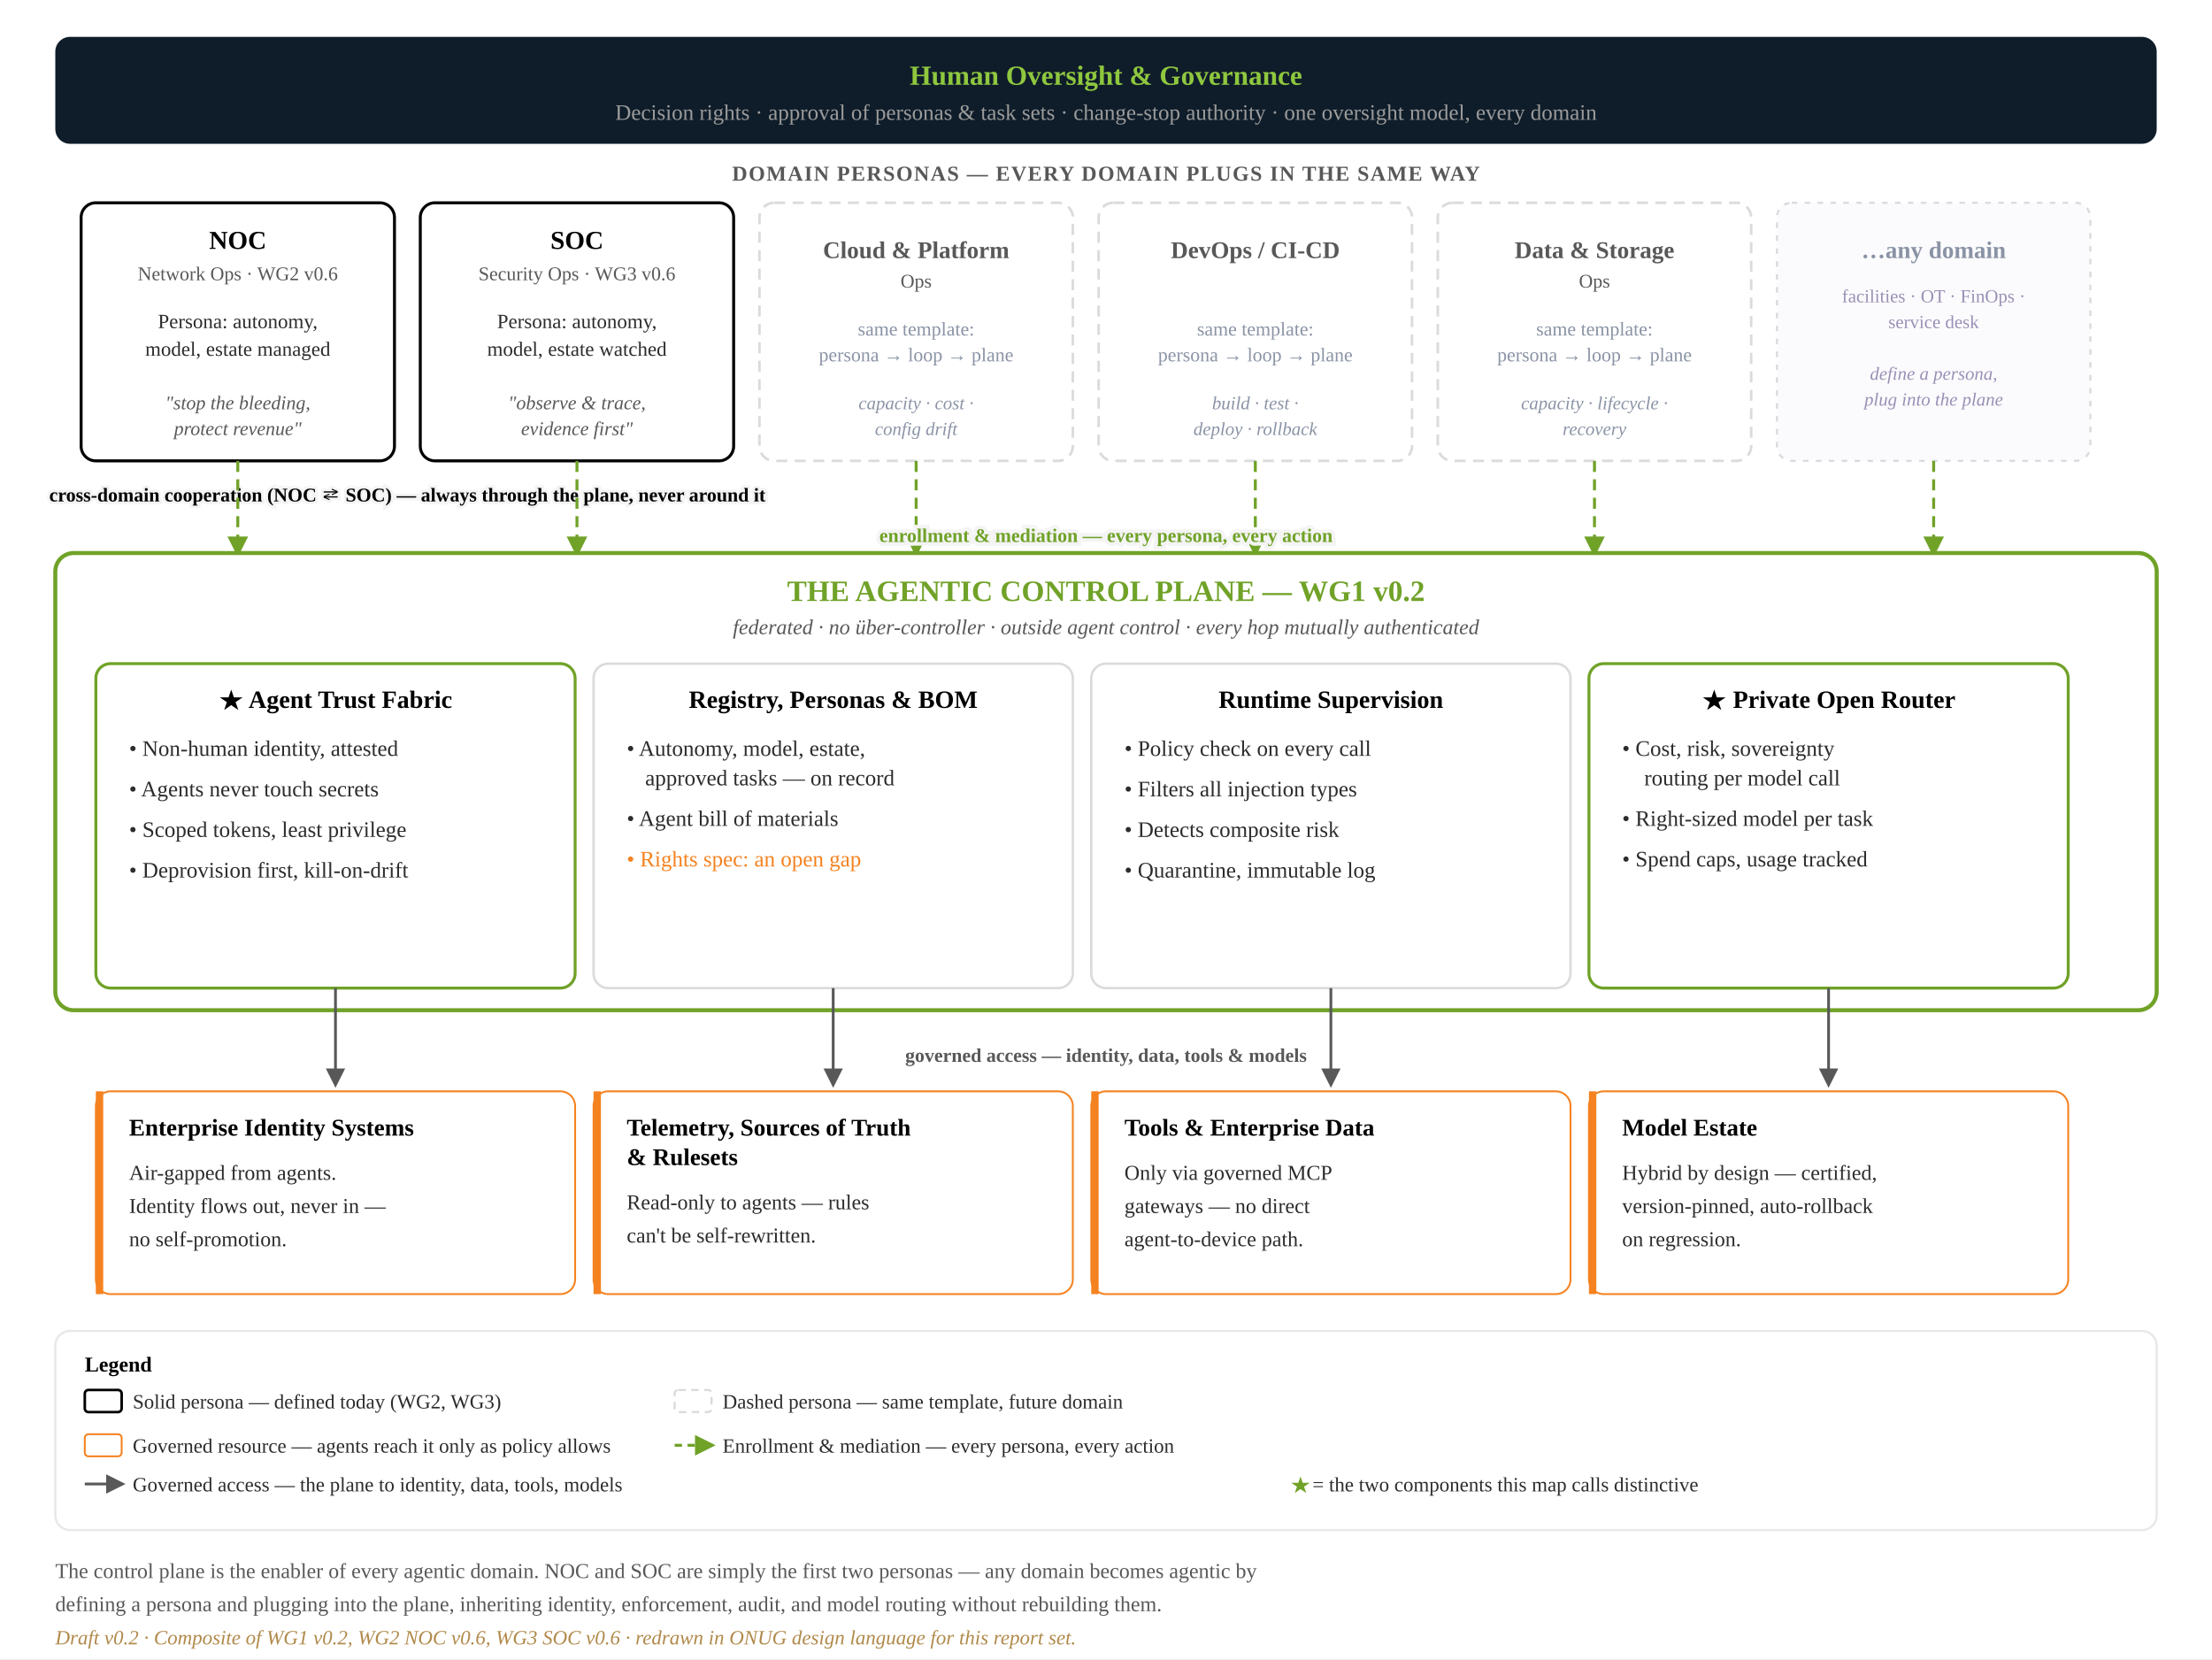
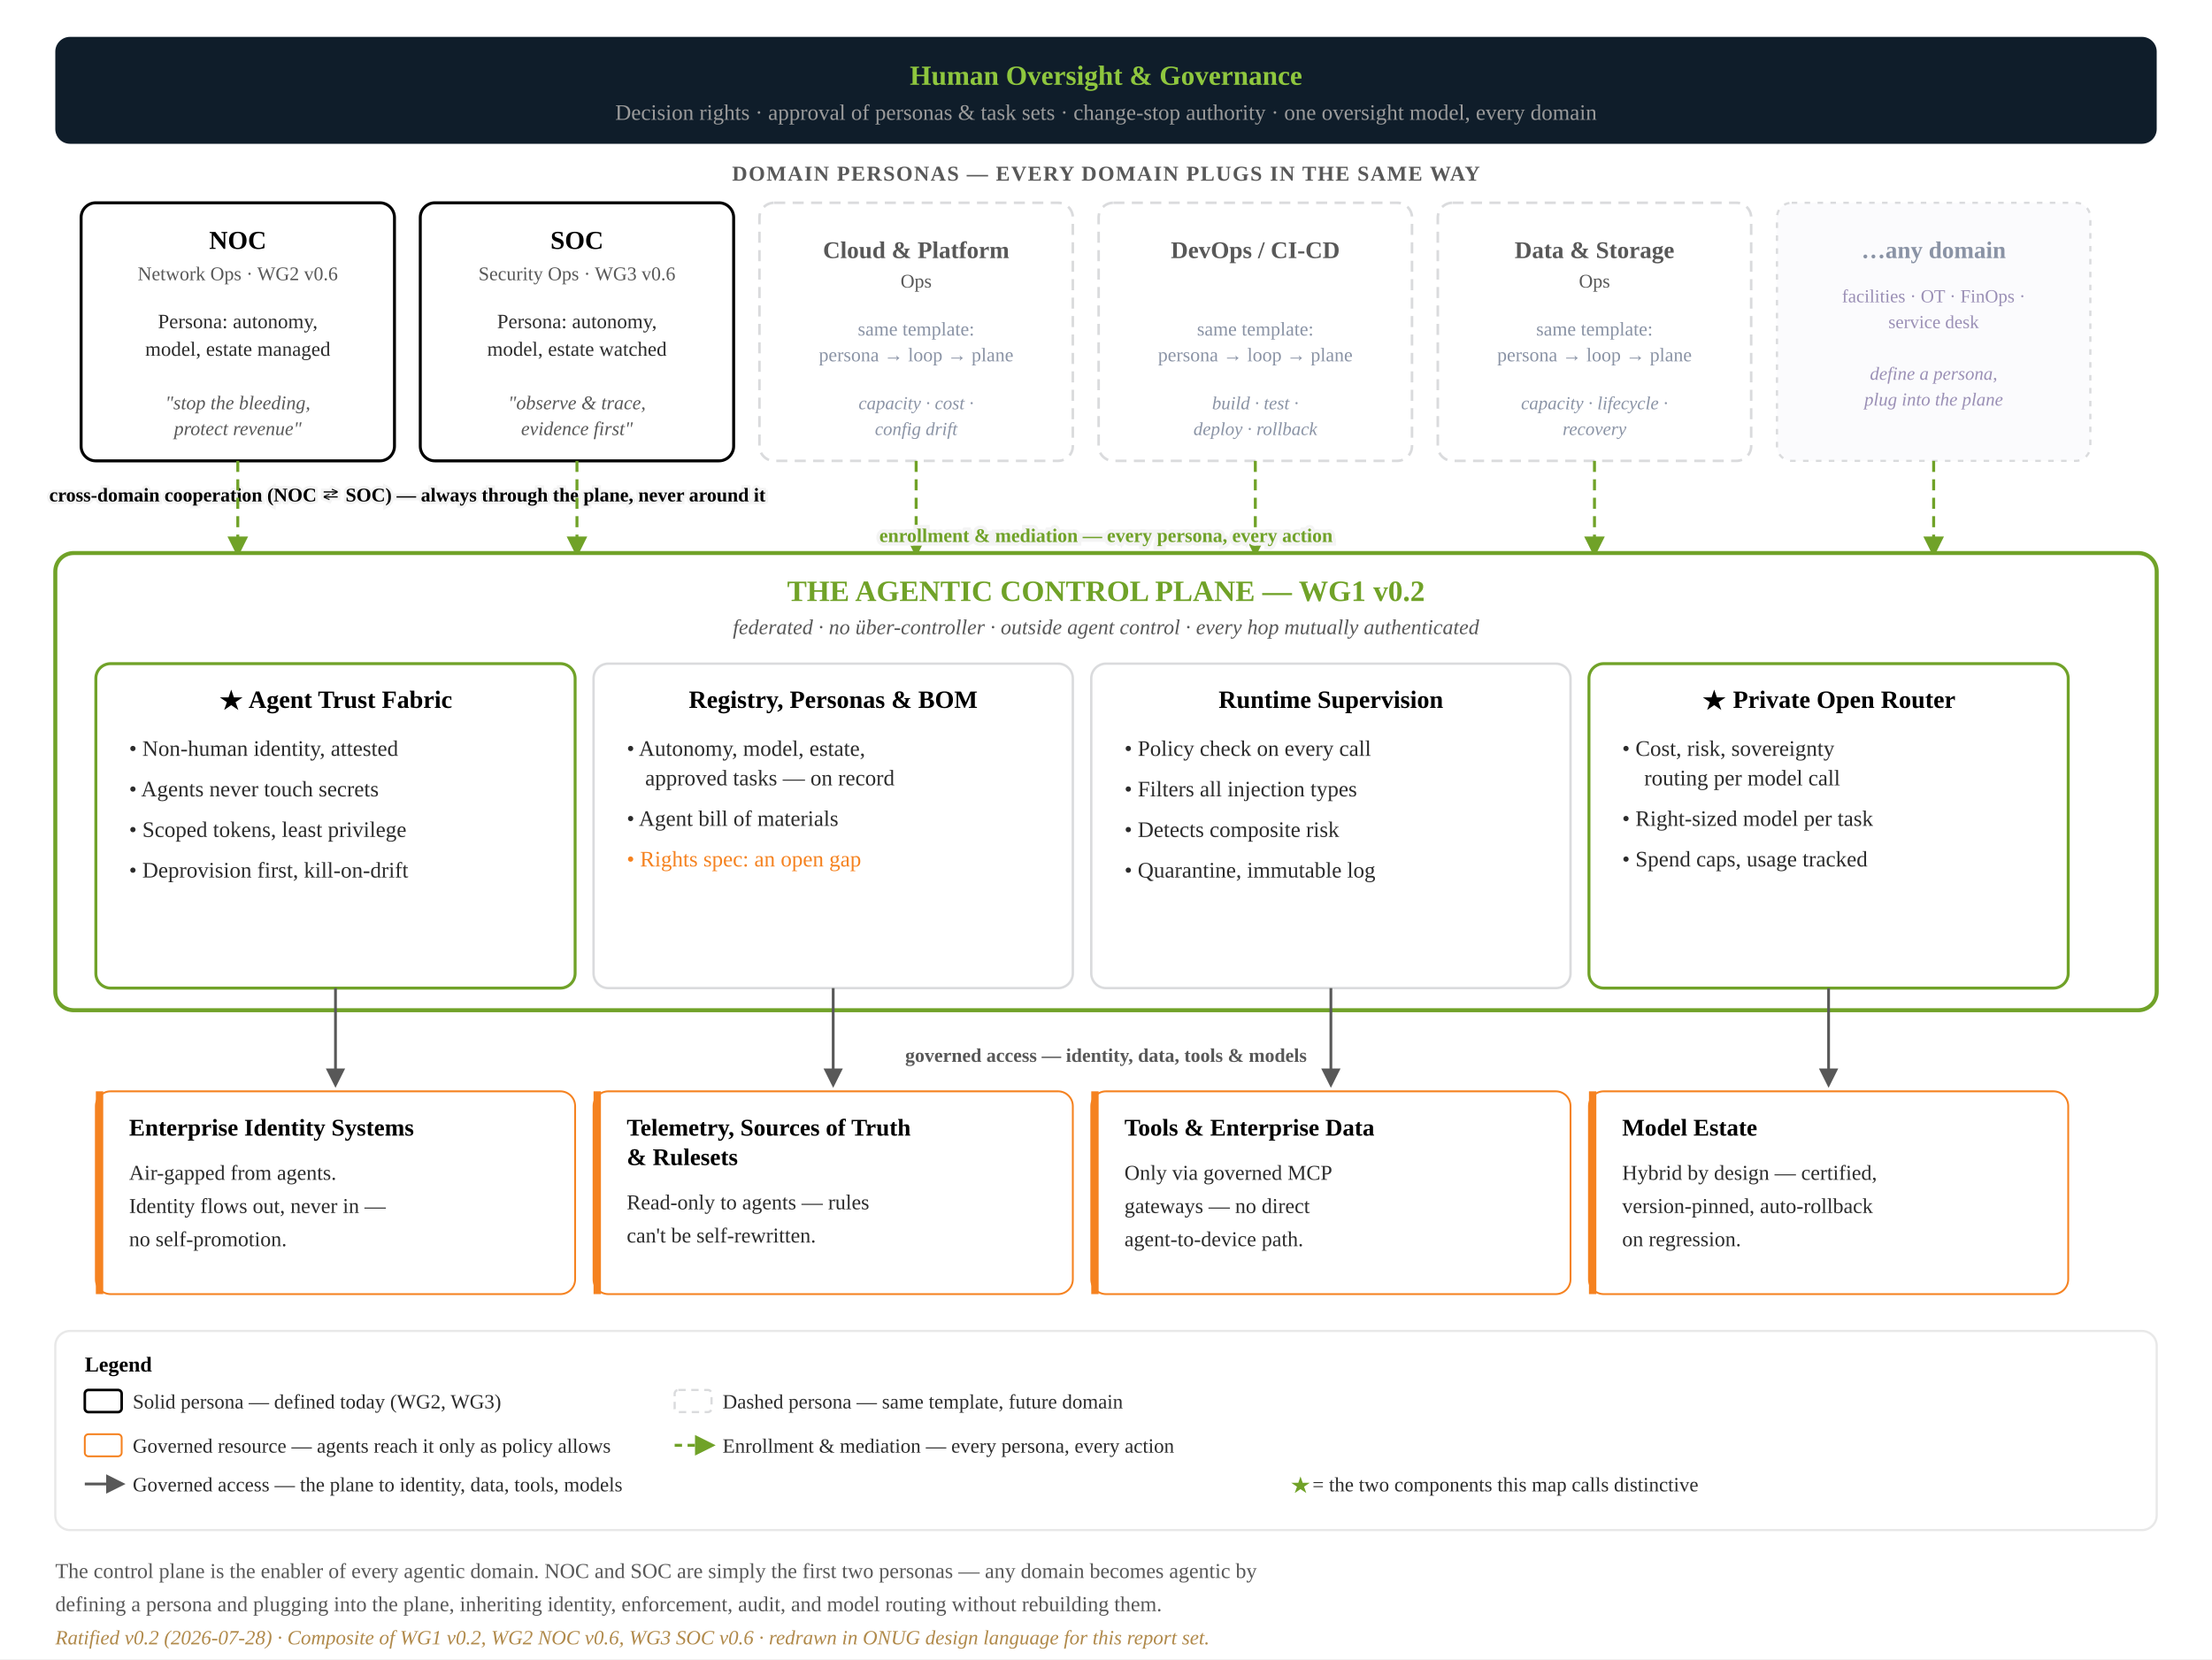
<svg xmlns="http://www.w3.org/2000/svg" viewBox="0 0 1200 900">
  <rect width="100%" height="100%" fill="#ffffff" />
  <defs>
    <marker id="arrGreen" viewBox="0 0 10 10" refX="8" refY="5" markerWidth="7" markerHeight="7" orient="auto">
      <path d="M0,0 L10,5 L0,10 z" fill="#70A228" />
    </marker>
    <marker id="arrGrey" viewBox="0 0 10 10" refX="8" refY="5" markerWidth="7" markerHeight="7" orient="auto">
      <path d="M0,0 L10,5 L0,10 z" fill="#585858" />
    </marker>
  </defs>
  <rect x="30" y="20" width="1140" height="58" rx="8" fill="#0F1D2A" />
  <text x="600" y="46" text-anchor="middle" font-size="15" font-weight="700" fill="#8FC73E">Human Oversight &amp; Governance</text>
  <text x="600" y="65" text-anchor="middle" font-size="12" fill="#9B9B9B">Decision rights · approval of personas &amp; task sets · change-stop authority · one oversight model, every domain</text>
  <text x="600" y="98" text-anchor="middle" font-size="11.5" font-weight="700" fill="#585858" letter-spacing="0.06em">DOMAIN PERSONAS — EVERY DOMAIN PLUGS IN THE SAME WAY</text>
  <g>
    <rect x="44" y="110" width="170" height="140" rx="8" fill="#FFFFFF" stroke="#000000" stroke-width="1.6" />
    <text x="129" y="135" text-anchor="middle" font-size="14" font-weight="700" fill="#000000">NOC</text>
    <text x="129" y="152" text-anchor="middle" font-size="10.5" fill="#585858">Network Ops · WG2 v0.6</text>
    <text x="129" y="178" text-anchor="middle" font-size="11" fill="#2C2C2C">Persona: autonomy,</text>
    <text x="129" y="193" text-anchor="middle" font-size="11" fill="#2C2C2C">model, estate managed</text>
    <text x="129" y="222" text-anchor="middle" font-size="10.5" font-style="italic" fill="#585858">"stop the bleeding,</text>
    <text x="129" y="236" text-anchor="middle" font-size="10.5" font-style="italic" fill="#585858">protect revenue"</text>
  </g>
  <g>
    <rect x="228" y="110" width="170" height="140" rx="8" fill="#FFFFFF" stroke="#000000" stroke-width="1.6" />
    <text x="313" y="135" text-anchor="middle" font-size="14" font-weight="700" fill="#000000">SOC</text>
    <text x="313" y="152" text-anchor="middle" font-size="10.5" fill="#585858">Security Ops · WG3 v0.6</text>
    <text x="313" y="178" text-anchor="middle" font-size="11" fill="#2C2C2C">Persona: autonomy,</text>
    <text x="313" y="193" text-anchor="middle" font-size="11" fill="#2C2C2C">model, estate watched</text>
    <text x="313" y="222" text-anchor="middle" font-size="10.5" font-style="italic" fill="#585858">"observe &amp; trace,</text>
    <text x="313" y="236" text-anchor="middle" font-size="10.5" font-style="italic" fill="#585858">evidence first"</text>
  </g>
  <g>
    <rect x="412" y="110" width="170" height="140" rx="8" fill="#FFFFFF" stroke="#DADBDD" stroke-width="1.4" stroke-dasharray="6 4" />
    <text x="497" y="140" text-anchor="middle" font-size="13" font-weight="700" fill="#585858">Cloud &amp; Platform</text>
    <text x="497" y="156" text-anchor="middle" font-size="10.5" fill="#585858">Ops</text>
    <text x="497" y="182" text-anchor="middle" font-size="10.5" fill="#8a93a5">same template:</text>
    <text x="497" y="196" text-anchor="middle" font-size="10.5" fill="#8a93a5">persona → loop → plane</text>
    <text x="497" y="222" text-anchor="middle" font-size="10" font-style="italic" fill="#8a93a5">capacity · cost ·</text>
    <text x="497" y="236" text-anchor="middle" font-size="10" font-style="italic" fill="#8a93a5">config drift</text>
  </g>
  <g>
    <rect x="596" y="110" width="170" height="140" rx="8" fill="#FFFFFF" stroke="#DADBDD" stroke-width="1.4" stroke-dasharray="6 4" />
    <text x="681" y="140" text-anchor="middle" font-size="13" font-weight="700" fill="#585858">DevOps / CI-CD</text>
    <text x="681" y="182" text-anchor="middle" font-size="10.5" fill="#8a93a5">same template:</text>
    <text x="681" y="196" text-anchor="middle" font-size="10.5" fill="#8a93a5">persona → loop → plane</text>
    <text x="681" y="222" text-anchor="middle" font-size="10" font-style="italic" fill="#8a93a5">build · test ·</text>
    <text x="681" y="236" text-anchor="middle" font-size="10" font-style="italic" fill="#8a93a5">deploy · rollback</text>
  </g>
  <g>
    <rect x="780" y="110" width="170" height="140" rx="8" fill="#FFFFFF" stroke="#DADBDD" stroke-width="1.4" stroke-dasharray="6 4" />
    <text x="865" y="140" text-anchor="middle" font-size="13" font-weight="700" fill="#585858">Data &amp; Storage</text>
    <text x="865" y="156" text-anchor="middle" font-size="10.5" fill="#585858">Ops</text>
    <text x="865" y="182" text-anchor="middle" font-size="10.5" fill="#8a93a5">same template:</text>
    <text x="865" y="196" text-anchor="middle" font-size="10.5" fill="#8a93a5">persona → loop → plane</text>
    <text x="865" y="222" text-anchor="middle" font-size="10" font-style="italic" fill="#8a93a5">capacity · lifecycle ·</text>
    <text x="865" y="236" text-anchor="middle" font-size="10" font-style="italic" fill="#8a93a5">recovery</text>
  </g>
  <g>
    <rect x="964" y="110" width="170" height="140" rx="8" fill="#FBFBFD" stroke="#DADBDD" stroke-width="1.2" stroke-dasharray="3 4" />
    <text x="1049" y="140" text-anchor="middle" font-size="13" font-weight="700" fill="#8a93a5">…any domain</text>
    <text x="1049" y="164" text-anchor="middle" font-size="10" fill="#9a8fb5">facilities · OT · FinOps ·</text>
    <text x="1049" y="178" text-anchor="middle" font-size="10" fill="#9a8fb5">service desk</text>
    <text x="1049" y="206" text-anchor="middle" font-size="10" font-style="italic" fill="#9a8fb5">define a persona,</text>
    <text x="1049" y="220" text-anchor="middle" font-size="10" font-style="italic" fill="#9a8fb5">plug into the plane</text>
  </g>
  <text x="221" y="272" text-anchor="middle" font-size="10.5" fill="#000000" stroke="#F4F4F4" stroke-width="3" paint-order="stroke" font-weight="600">cross-domain cooperation (NOC ⇄ SOC) — always through the plane, never around it</text>
  <line x1="129" y1="250" x2="129" y2="300" stroke="#70A228" stroke-width="1.6" stroke-dasharray="6 4" marker-end="url(#arrGreen)" />
  <line x1="313" y1="250" x2="313" y2="300" stroke="#70A228" stroke-width="1.6" stroke-dasharray="6 4" marker-end="url(#arrGreen)" />
  <line x1="497" y1="250" x2="497" y2="300" stroke="#70A228" stroke-width="1.6" stroke-dasharray="6 4" marker-end="url(#arrGreen)" />
  <line x1="681" y1="250" x2="681" y2="300" stroke="#70A228" stroke-width="1.6" stroke-dasharray="6 4" marker-end="url(#arrGreen)" />
  <line x1="865" y1="250" x2="865" y2="300" stroke="#70A228" stroke-width="1.6" stroke-dasharray="6 4" marker-end="url(#arrGreen)" />
  <line x1="1049" y1="250" x2="1049" y2="300" stroke="#70A228" stroke-width="1.6" stroke-dasharray="6 4" marker-end="url(#arrGreen)" />
  <text x="600" y="294" text-anchor="middle" font-size="10.5" fill="#70A228" stroke="#F4F4F4" stroke-width="4" paint-order="stroke" font-weight="700">enrollment &amp; mediation — every persona, every action</text>
  <rect x="30" y="300" width="1140" height="248" rx="10" fill="#FFFFFF" stroke="#70A228" stroke-width="2.2" />
  <text x="600" y="326" text-anchor="middle" font-size="16" font-weight="800" fill="#70A228">THE AGENTIC CONTROL PLANE — WG1 v0.2</text>
  <text x="600" y="344" text-anchor="middle" font-size="11.5" fill="#585858" font-style="italic">federated · no über-controller · outside agent control · every hop mutually authenticated</text>
  <g>
    <rect x="52" y="360" width="260" height="176" rx="8" fill="#FFFFFF" stroke="#70A228" stroke-width="1.6" />
    <text x="182" y="384" text-anchor="middle" font-size="13.5" font-weight="700" fill="#000000">★ Agent Trust Fabric</text>
    <text x="70" y="410" font-size="12" fill="#2C2C2C">• Non-human identity, attested</text>
    <text x="70" y="432" font-size="12" fill="#2C2C2C">• Agents never touch secrets</text>
    <text x="70" y="454" font-size="12" fill="#2C2C2C">• Scoped tokens, least privilege</text>
    <text x="70" y="476" font-size="12" fill="#2C2C2C">• Deprovision first, kill-on-drift</text>
  </g>
  <g>
    <rect x="322" y="360" width="260" height="176" rx="8" fill="#FFFFFF" stroke="#DADBDD" stroke-width="1.3" />
    <text x="452" y="384" text-anchor="middle" font-size="13.5" font-weight="700" fill="#000000">Registry, Personas &amp; BOM</text>
    <text x="340" y="410" font-size="12" fill="#2C2C2C">• Autonomy, model, estate,</text>
    <text x="350" y="426" font-size="12" fill="#2C2C2C">approved tasks — on record</text>
    <text x="340" y="448" font-size="12" fill="#2C2C2C">• Agent bill of materials</text>
    <text x="340" y="470" font-size="12" fill="#F58220">• Rights spec: an open gap</text>
  </g>
  <g>
    <rect x="592" y="360" width="260" height="176" rx="8" fill="#FFFFFF" stroke="#DADBDD" stroke-width="1.3" />
    <text x="722" y="384" text-anchor="middle" font-size="13.5" font-weight="700" fill="#000000">Runtime Supervision</text>
    <text x="610" y="410" font-size="12" fill="#2C2C2C">• Policy check on every call</text>
    <text x="610" y="432" font-size="12" fill="#2C2C2C">• Filters all injection types</text>
    <text x="610" y="454" font-size="12" fill="#2C2C2C">• Detects composite risk</text>
    <text x="610" y="476" font-size="12" fill="#2C2C2C">• Quarantine, immutable log</text>
  </g>
  <g>
    <rect x="862" y="360" width="260" height="176" rx="8" fill="#FFFFFF" stroke="#70A228" stroke-width="1.6" />
    <text x="992" y="384" text-anchor="middle" font-size="13.5" font-weight="700" fill="#000000">★ Private Open Router</text>
    <text x="880" y="410" font-size="12" fill="#2C2C2C">• Cost, risk, sovereignty</text>
    <text x="892" y="426" font-size="12" fill="#2C2C2C">routing per model call</text>
    <text x="880" y="448" font-size="12" fill="#2C2C2C">• Right-sized model per task</text>
    <text x="880" y="470" font-size="12" fill="#2C2C2C">• Spend caps, usage tracked</text>
  </g>
  <line x1="182" y1="536" x2="182" y2="588" stroke="#585858" stroke-width="1.5" marker-end="url(#arrGrey)" />
  <line x1="452" y1="536" x2="452" y2="588" stroke="#585858" stroke-width="1.5" marker-end="url(#arrGrey)" />
  <line x1="722" y1="536" x2="722" y2="588" stroke="#585858" stroke-width="1.5" marker-end="url(#arrGrey)" />
  <line x1="992" y1="536" x2="992" y2="588" stroke="#585858" stroke-width="1.5" marker-end="url(#arrGrey)" />
  <text x="600" y="576" text-anchor="middle" font-size="10.5" fill="#585858" stroke="#FFFFFF" stroke-width="4" paint-order="stroke" font-weight="600">governed access — identity, data, tools &amp; models</text>
  <g>
    <rect x="52" y="592" width="260" height="110" rx="8" fill="#FFFFFF" stroke="#F58220" stroke-width="1" stroke-dasharray="0" />
    <rect x="52" y="592" width="4" height="110" fill="#F58220" />
    <text x="70" y="616" font-size="13" font-weight="700" fill="#000000">Enterprise Identity Systems</text>
    <text x="70" y="640" font-size="11.5" fill="#2C2C2C">Air-gapped from agents.</text>
    <text x="70" y="658" font-size="11.5" fill="#2C2C2C">Identity flows out, never in —</text>
    <text x="70" y="676" font-size="11.5" fill="#2C2C2C">no self-promotion.</text>
  </g>
  <g>
    <rect x="322" y="592" width="260" height="110" rx="8" fill="#FFFFFF" stroke="#F58220" stroke-width="1" />
    <rect x="322" y="592" width="4" height="110" fill="#F58220" />
    <text x="340" y="616" font-size="13" font-weight="700" fill="#000000">Telemetry, Sources of Truth</text>
    <text x="340" y="632" font-size="13" font-weight="700" fill="#000000">&amp; Rulesets</text>
    <text x="340" y="656" font-size="11.5" fill="#2C2C2C">Read-only to agents — rules</text>
    <text x="340" y="674" font-size="11.5" fill="#2C2C2C">can't be self-rewritten.</text>
  </g>
  <g>
    <rect x="592" y="592" width="260" height="110" rx="8" fill="#FFFFFF" stroke="#F58220" stroke-width="1" />
    <rect x="592" y="592" width="4" height="110" fill="#F58220" />
    <text x="610" y="616" font-size="13" font-weight="700" fill="#000000">Tools &amp; Enterprise Data</text>
    <text x="610" y="640" font-size="11.5" fill="#2C2C2C">Only via governed MCP</text>
    <text x="610" y="658" font-size="11.5" fill="#2C2C2C">gateways — no direct</text>
    <text x="610" y="676" font-size="11.5" fill="#2C2C2C">agent-to-device path.</text>
  </g>
  <g>
    <rect x="862" y="592" width="260" height="110" rx="8" fill="#FFFFFF" stroke="#F58220" stroke-width="1" />
    <rect x="862" y="592" width="4" height="110" fill="#F58220" />
    <text x="880" y="616" font-size="13" font-weight="700" fill="#000000">Model Estate</text>
    <text x="880" y="640" font-size="11.5" fill="#2C2C2C">Hybrid by design — certified,</text>
    <text x="880" y="658" font-size="11.5" fill="#2C2C2C">version-pinned, auto-rollback</text>
    <text x="880" y="676" font-size="11.5" fill="#2C2C2C">on regression.</text>
  </g>
  <rect x="30" y="722" width="1140" height="108" rx="8" fill="#FFFFFF" stroke="#E8E8E8" stroke-width="1.2" />
  <text x="46" y="744" font-size="11.5" font-weight="700" fill="#000000">Legend</text>
  <g font-size="11" fill="#2C2C2C">
    <rect x="46" y="754" width="20" height="12" rx="2" fill="#FFFFFF" stroke="#000000" stroke-width="1.4" />
    <text x="72" y="764">Solid persona — defined today (WG2, WG3)</text>
    <rect x="366" y="754" width="20" height="12" rx="2" fill="#FFFFFF" stroke="#DADBDD" stroke-width="1.2" stroke-dasharray="4 3" />
    <text x="392" y="764">Dashed persona — same template, future domain</text>
    <rect x="46" y="778" width="20" height="12" rx="2" fill="#FFFFFF" stroke="#F58220" />
    <text x="72" y="788">Governed resource — agents reach it only as policy allows</text>
    <line x1="366" y1="784" x2="386" y2="784" stroke="#70A228" stroke-width="1.6" stroke-dasharray="4 3" marker-end="url(#arrGreen)" />
    <text x="392" y="788">Enrollment &amp; mediation — every persona, every action</text>
    <line x1="46" y1="805" x2="66" y2="805" stroke="#585858" stroke-width="1.5" marker-end="url(#arrGrey)" />
    <text x="72" y="809">Governed access — the plane to identity, data, tools, models</text>
    <text x="700" y="809" font-weight="700" fill="#70A228">★</text>
    <text x="712" y="809">= the two components this map calls distinctive</text>
  </g>
  <text x="30" y="856" font-size="11.5" fill="#585858">The control plane is the enabler of every agentic domain. NOC and SOC are simply the first two personas — any domain becomes agentic by</text>
  <text x="30" y="874" font-size="11.5" fill="#585858">defining a persona and plugging into the plane, inheriting identity, enforcement, audit, and model routing without rebuilding them.</text>
-   <text x="30" y="892" font-size="11" font-style="italic" fill="#b0894a">Draft v0.2 · Composite of WG1 v0.2, WG2 NOC v0.6, WG3 SOC v0.6 · redrawn in ONUG design language for this report set.</text>
+   <text x="30" y="892" font-size="11" font-style="italic" fill="#b0894a">Ratified v0.2 (2026-07-28) · Composite of WG1 v0.2, WG2 NOC v0.6, WG3 SOC v0.6 · redrawn in ONUG design language for this report set.</text>
</svg>
